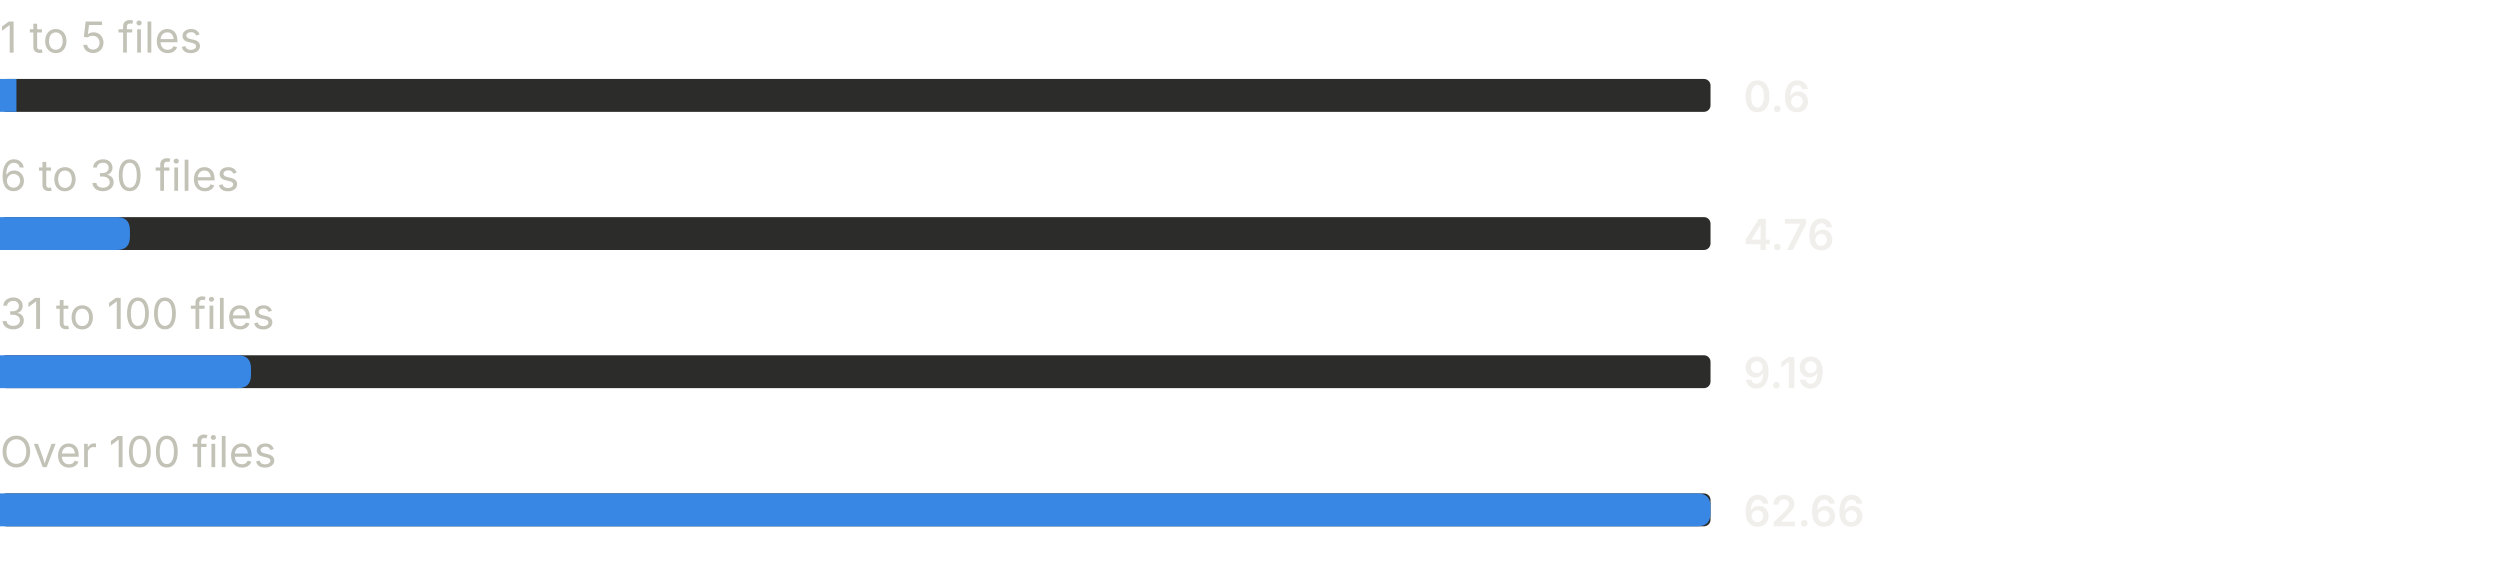
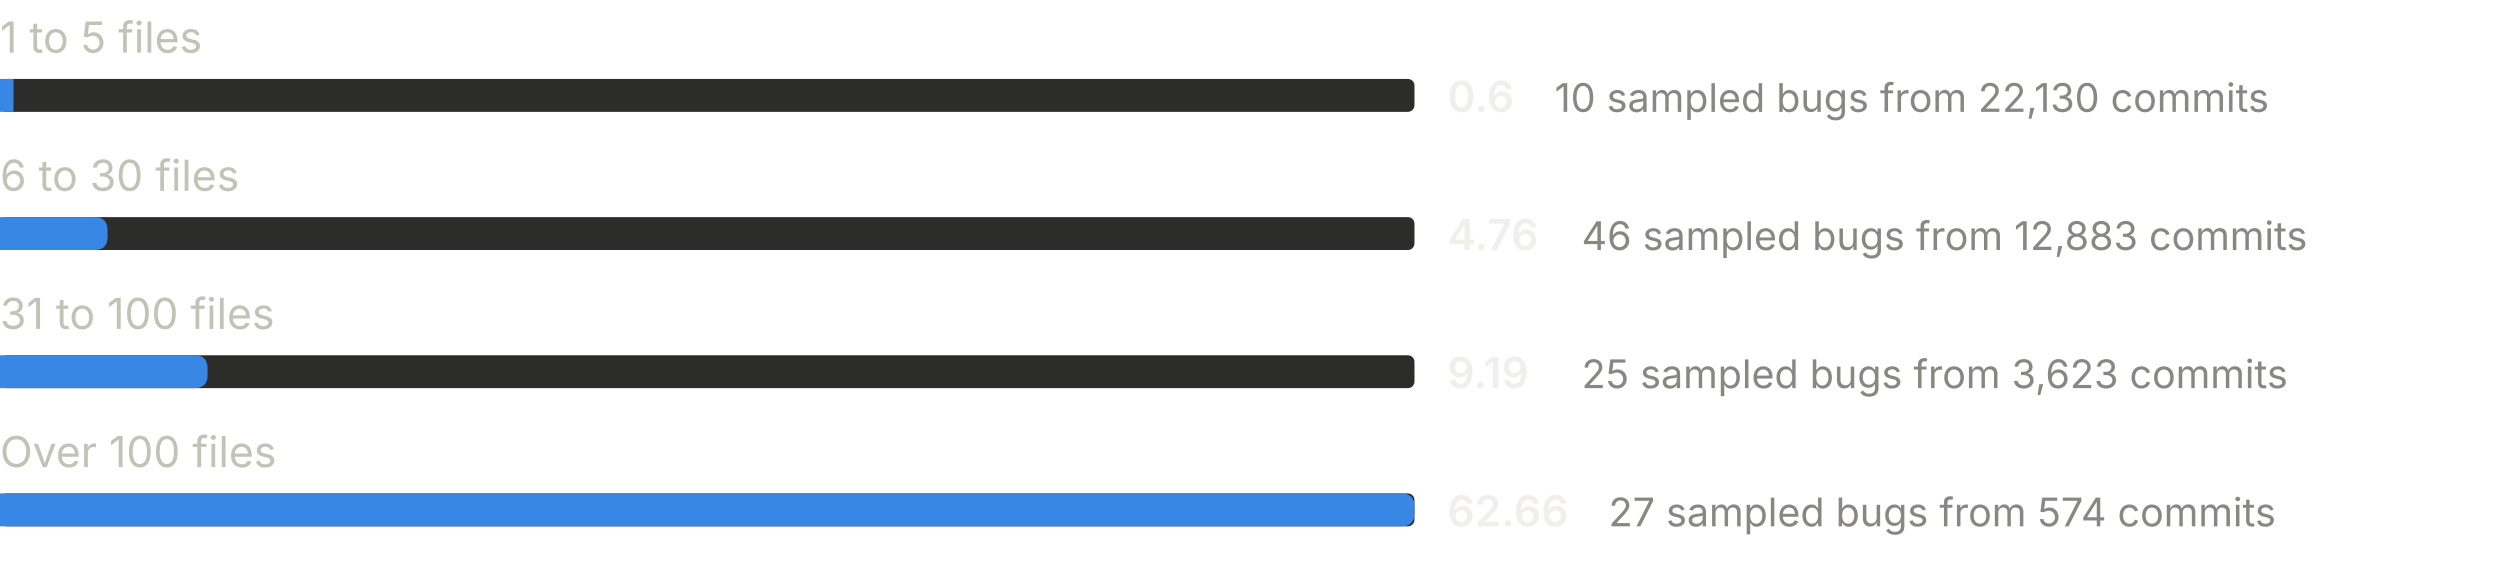
<svg xmlns="http://www.w3.org/2000/svg" width="760" height="176" viewBox="0 0 760 176" role="img" aria-label="Bugs per 100 commits, by size of the change">
  <text x="0.0" y="16" fill="#c3c2b7" font-size="13" font-weight="400" text-anchor="start" font-family="system-ui, -apple-system, Segoe UI, sans-serif">1 to 5 files</text>
-   <rect x="0" y="24" width="520" height="10" rx="2" fill="#2c2c2a" />
-   <rect x="0" y="24" width="5.0" height="10" fill="#3987e5" />
-   <text x="530.0" y="34" fill="#f0efec" font-size="13" font-weight="600" text-anchor="start" font-family="system-ui, -apple-system, Segoe UI, sans-serif">0.6</text>
+   <rect x="0" y="24" width="430" height="10" rx="2" fill="#2c2c2a" />
+   <rect x="0" y="24" width="4.1" height="10" fill="#3987e5" />
+   <text x="440.0" y="34" fill="#f0efec" font-size="13" font-weight="600" text-anchor="start" font-family="system-ui, -apple-system, Segoe UI, sans-serif">0.6</text>
+   <text x="472.6" y="34" fill="#898781" font-size="12" font-weight="400" text-anchor="start" font-family="system-ui, -apple-system, Segoe UI, sans-serif">10 sampled bugs from 22,130 commits</text>
  <text x="0.0" y="58" fill="#c3c2b7" font-size="13" font-weight="400" text-anchor="start" font-family="system-ui, -apple-system, Segoe UI, sans-serif">6 to 30 files</text>
-   <rect x="0" y="66" width="520" height="10" rx="2" fill="#2c2c2a" />
-   <path d="M0,66 H35.5 Q39.5,66 39.5,70 V72 Q39.5,76 35.5,76 H0 Z" fill="#3987e5" />
-   <text x="530.0" y="76" fill="#f0efec" font-size="13" font-weight="600" text-anchor="start" font-family="system-ui, -apple-system, Segoe UI, sans-serif">4.76</text>
+   <rect x="0" y="66" width="430" height="10" rx="2" fill="#2c2c2a" />
+   <path d="M0,66 H28.7 Q32.7,66 32.7,70 V72 Q32.7,76 28.7,76 H0 Z" fill="#3987e5" />
+   <text x="440.0" y="76" fill="#f0efec" font-size="13" font-weight="600" text-anchor="start" font-family="system-ui, -apple-system, Segoe UI, sans-serif">4.76</text>
+   <text x="480.8" y="76" fill="#898781" font-size="12" font-weight="400" text-anchor="start" font-family="system-ui, -apple-system, Segoe UI, sans-serif">46 sampled bugs from 12,883 commits</text>
  <text x="0.0" y="100" fill="#c3c2b7" font-size="13" font-weight="400" text-anchor="start" font-family="system-ui, -apple-system, Segoe UI, sans-serif">31 to 100 files</text>
-   <rect x="0" y="108" width="520" height="10" rx="2" fill="#2c2c2a" />
-   <path d="M0,108 H72.3 Q76.3,108 76.3,112 V114 Q76.3,118 72.3,118 H0 Z" fill="#3987e5" />
-   <text x="530.0" y="118" fill="#f0efec" font-size="13" font-weight="600" text-anchor="start" font-family="system-ui, -apple-system, Segoe UI, sans-serif">9.19</text>
+   <rect x="0" y="108" width="430" height="10" rx="2" fill="#2c2c2a" />
+   <path d="M0,108 H59.1 Q63.1,108 63.1,112 V114 Q63.1,118 59.1,118 H0 Z" fill="#3987e5" />
+   <text x="440.0" y="118" fill="#f0efec" font-size="13" font-weight="600" text-anchor="start" font-family="system-ui, -apple-system, Segoe UI, sans-serif">9.19</text>
+   <text x="480.8" y="118" fill="#898781" font-size="12" font-weight="400" text-anchor="start" font-family="system-ui, -apple-system, Segoe UI, sans-serif">25 sampled bugs from 3,623 commits</text>
  <text x="0.0" y="142" fill="#c3c2b7" font-size="13" font-weight="400" text-anchor="start" font-family="system-ui, -apple-system, Segoe UI, sans-serif">Over 100 files</text>
-   <rect x="0" y="150" width="520" height="10" rx="2" fill="#2c2c2a" />
-   <path d="M0,150 H516.0 Q520.0,150 520.0,154 V156 Q520.0,160 516.0,160 H0 Z" fill="#3987e5" />
-   <text x="530.0" y="160" fill="#f0efec" font-size="13" font-weight="600" text-anchor="start" font-family="system-ui, -apple-system, Segoe UI, sans-serif">62.66</text>
+   <rect x="0" y="150" width="430" height="10" rx="2" fill="#2c2c2a" />
+   <path d="M0,150 H426.0 Q430.0,150 430.0,154 V156 Q430.0,160 426.0,160 H0 Z" fill="#3987e5" />
+   <text x="440.0" y="160" fill="#f0efec" font-size="13" font-weight="600" text-anchor="start" font-family="system-ui, -apple-system, Segoe UI, sans-serif">62.66</text>
+   <text x="489.0" y="160" fill="#898781" font-size="12" font-weight="400" text-anchor="start" font-family="system-ui, -apple-system, Segoe UI, sans-serif">27 sampled bugs from 574 commits</text>
</svg>
